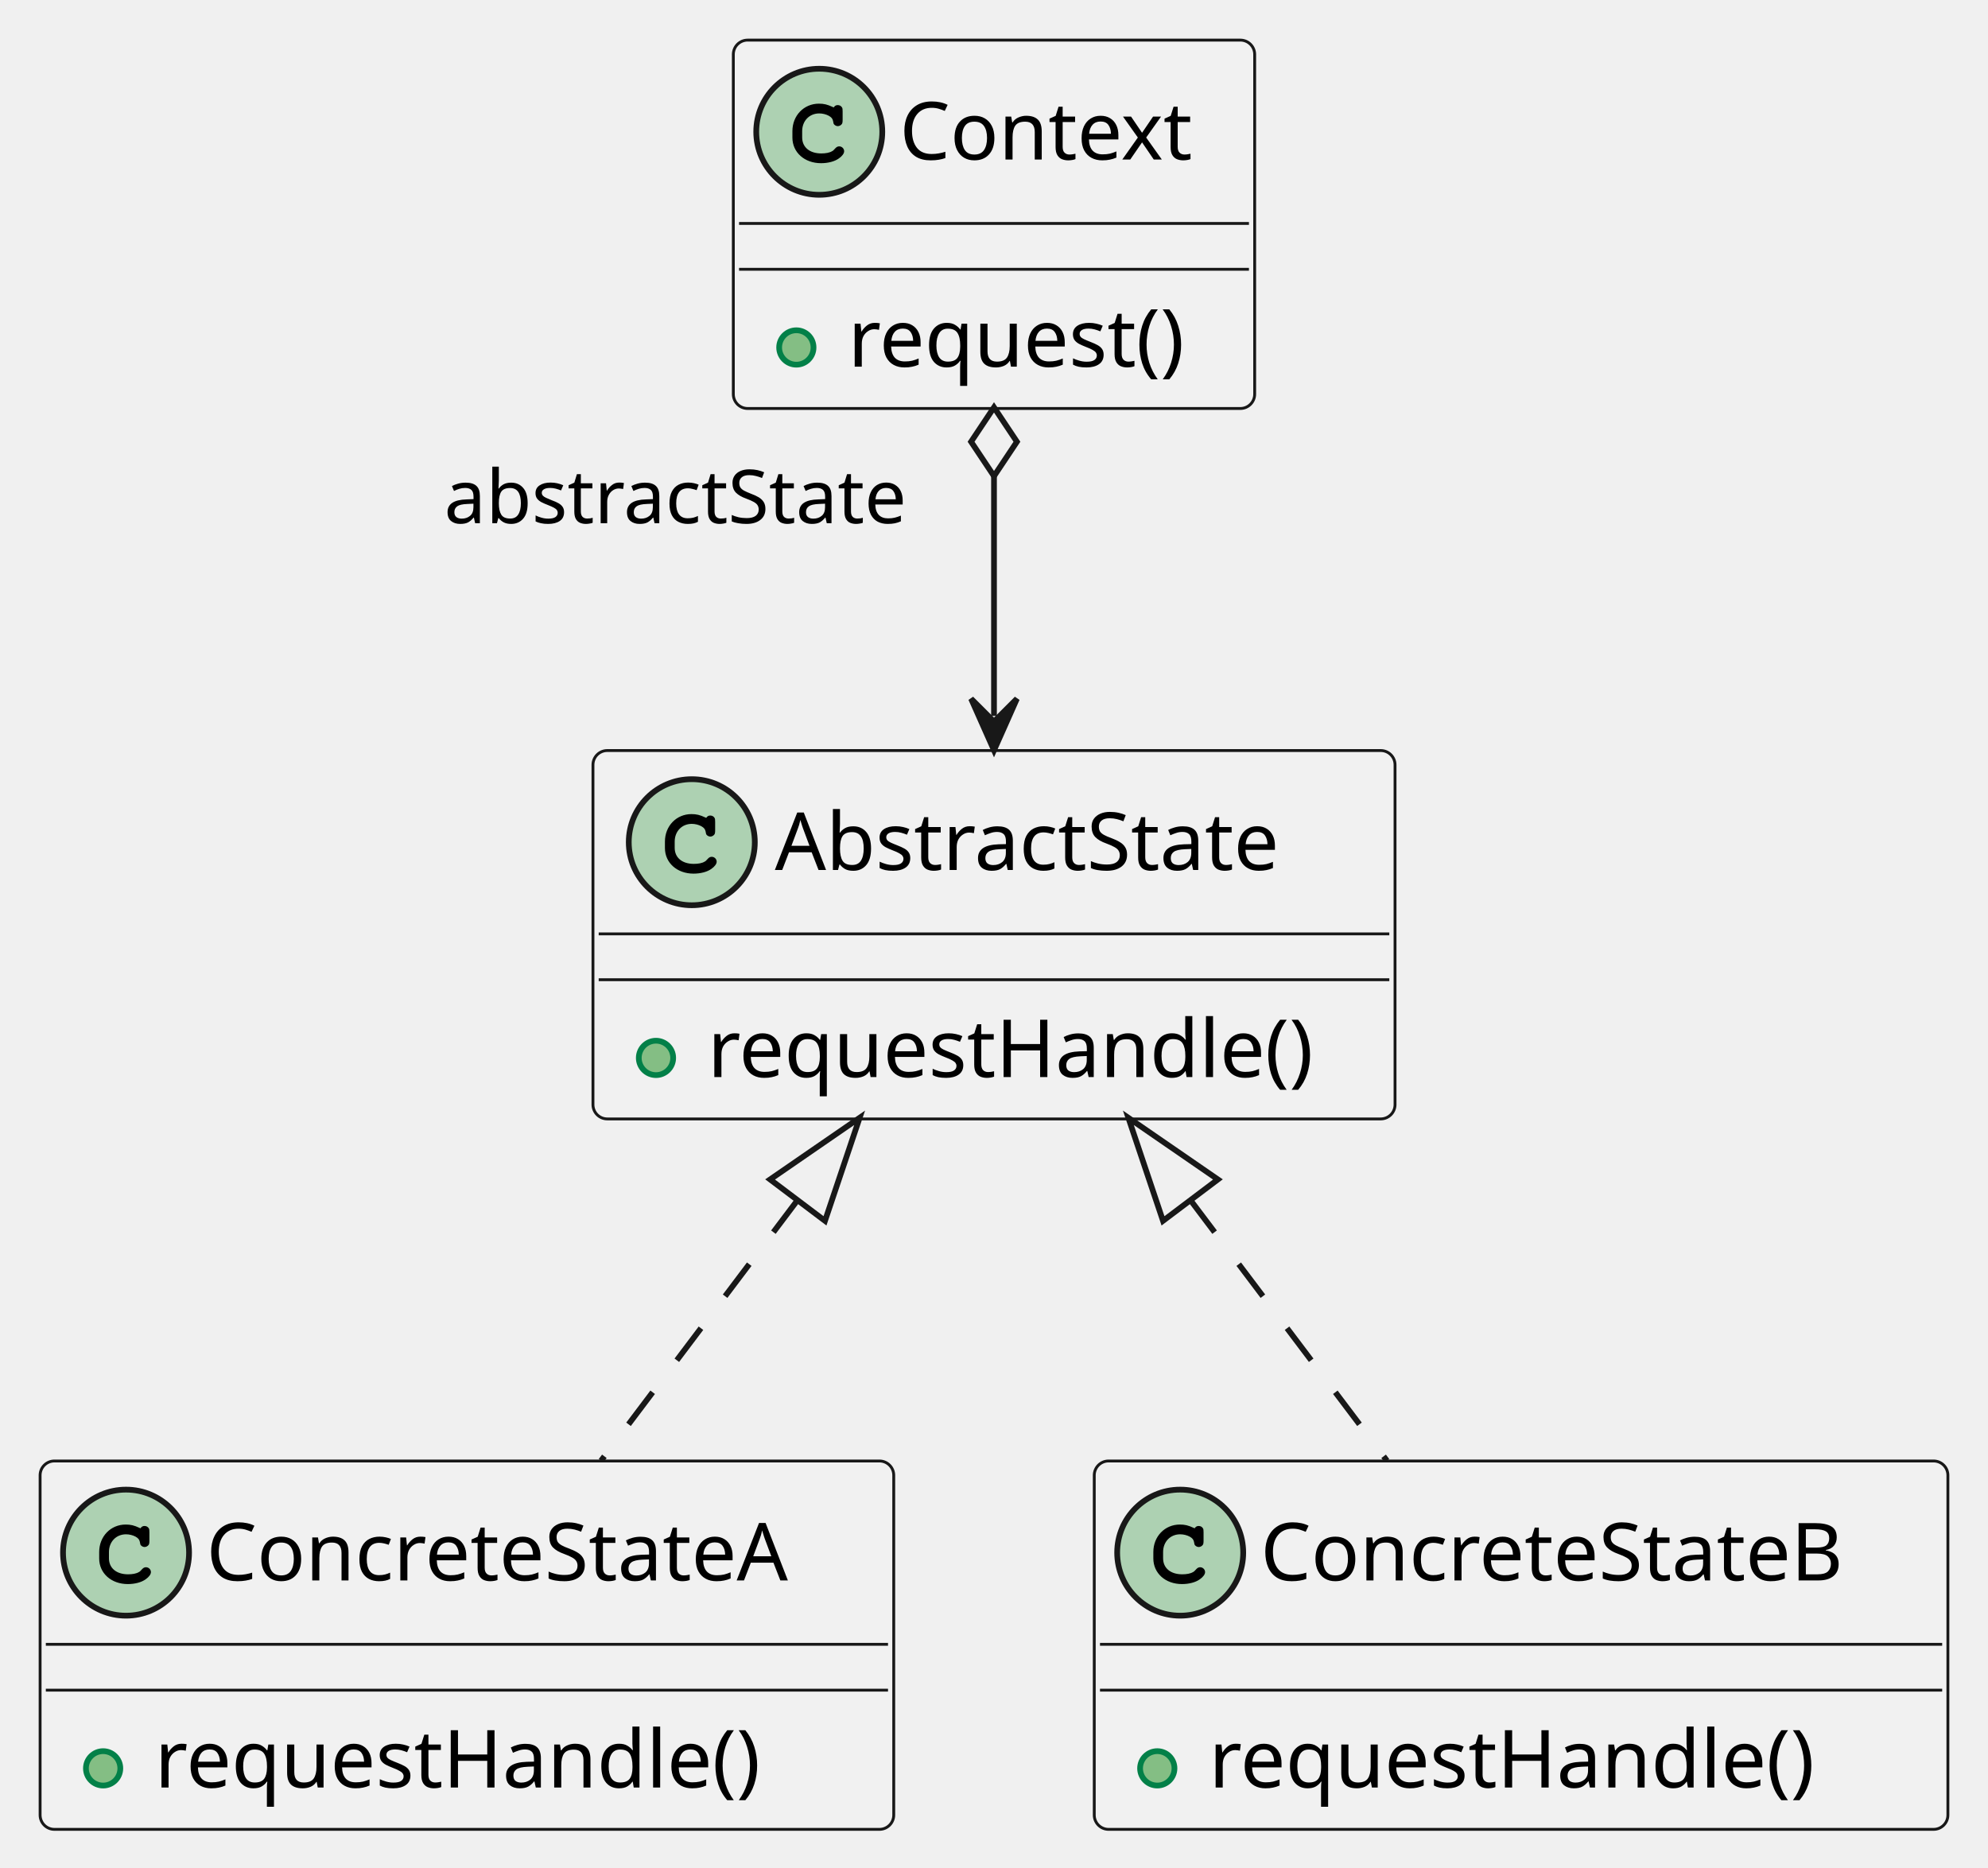
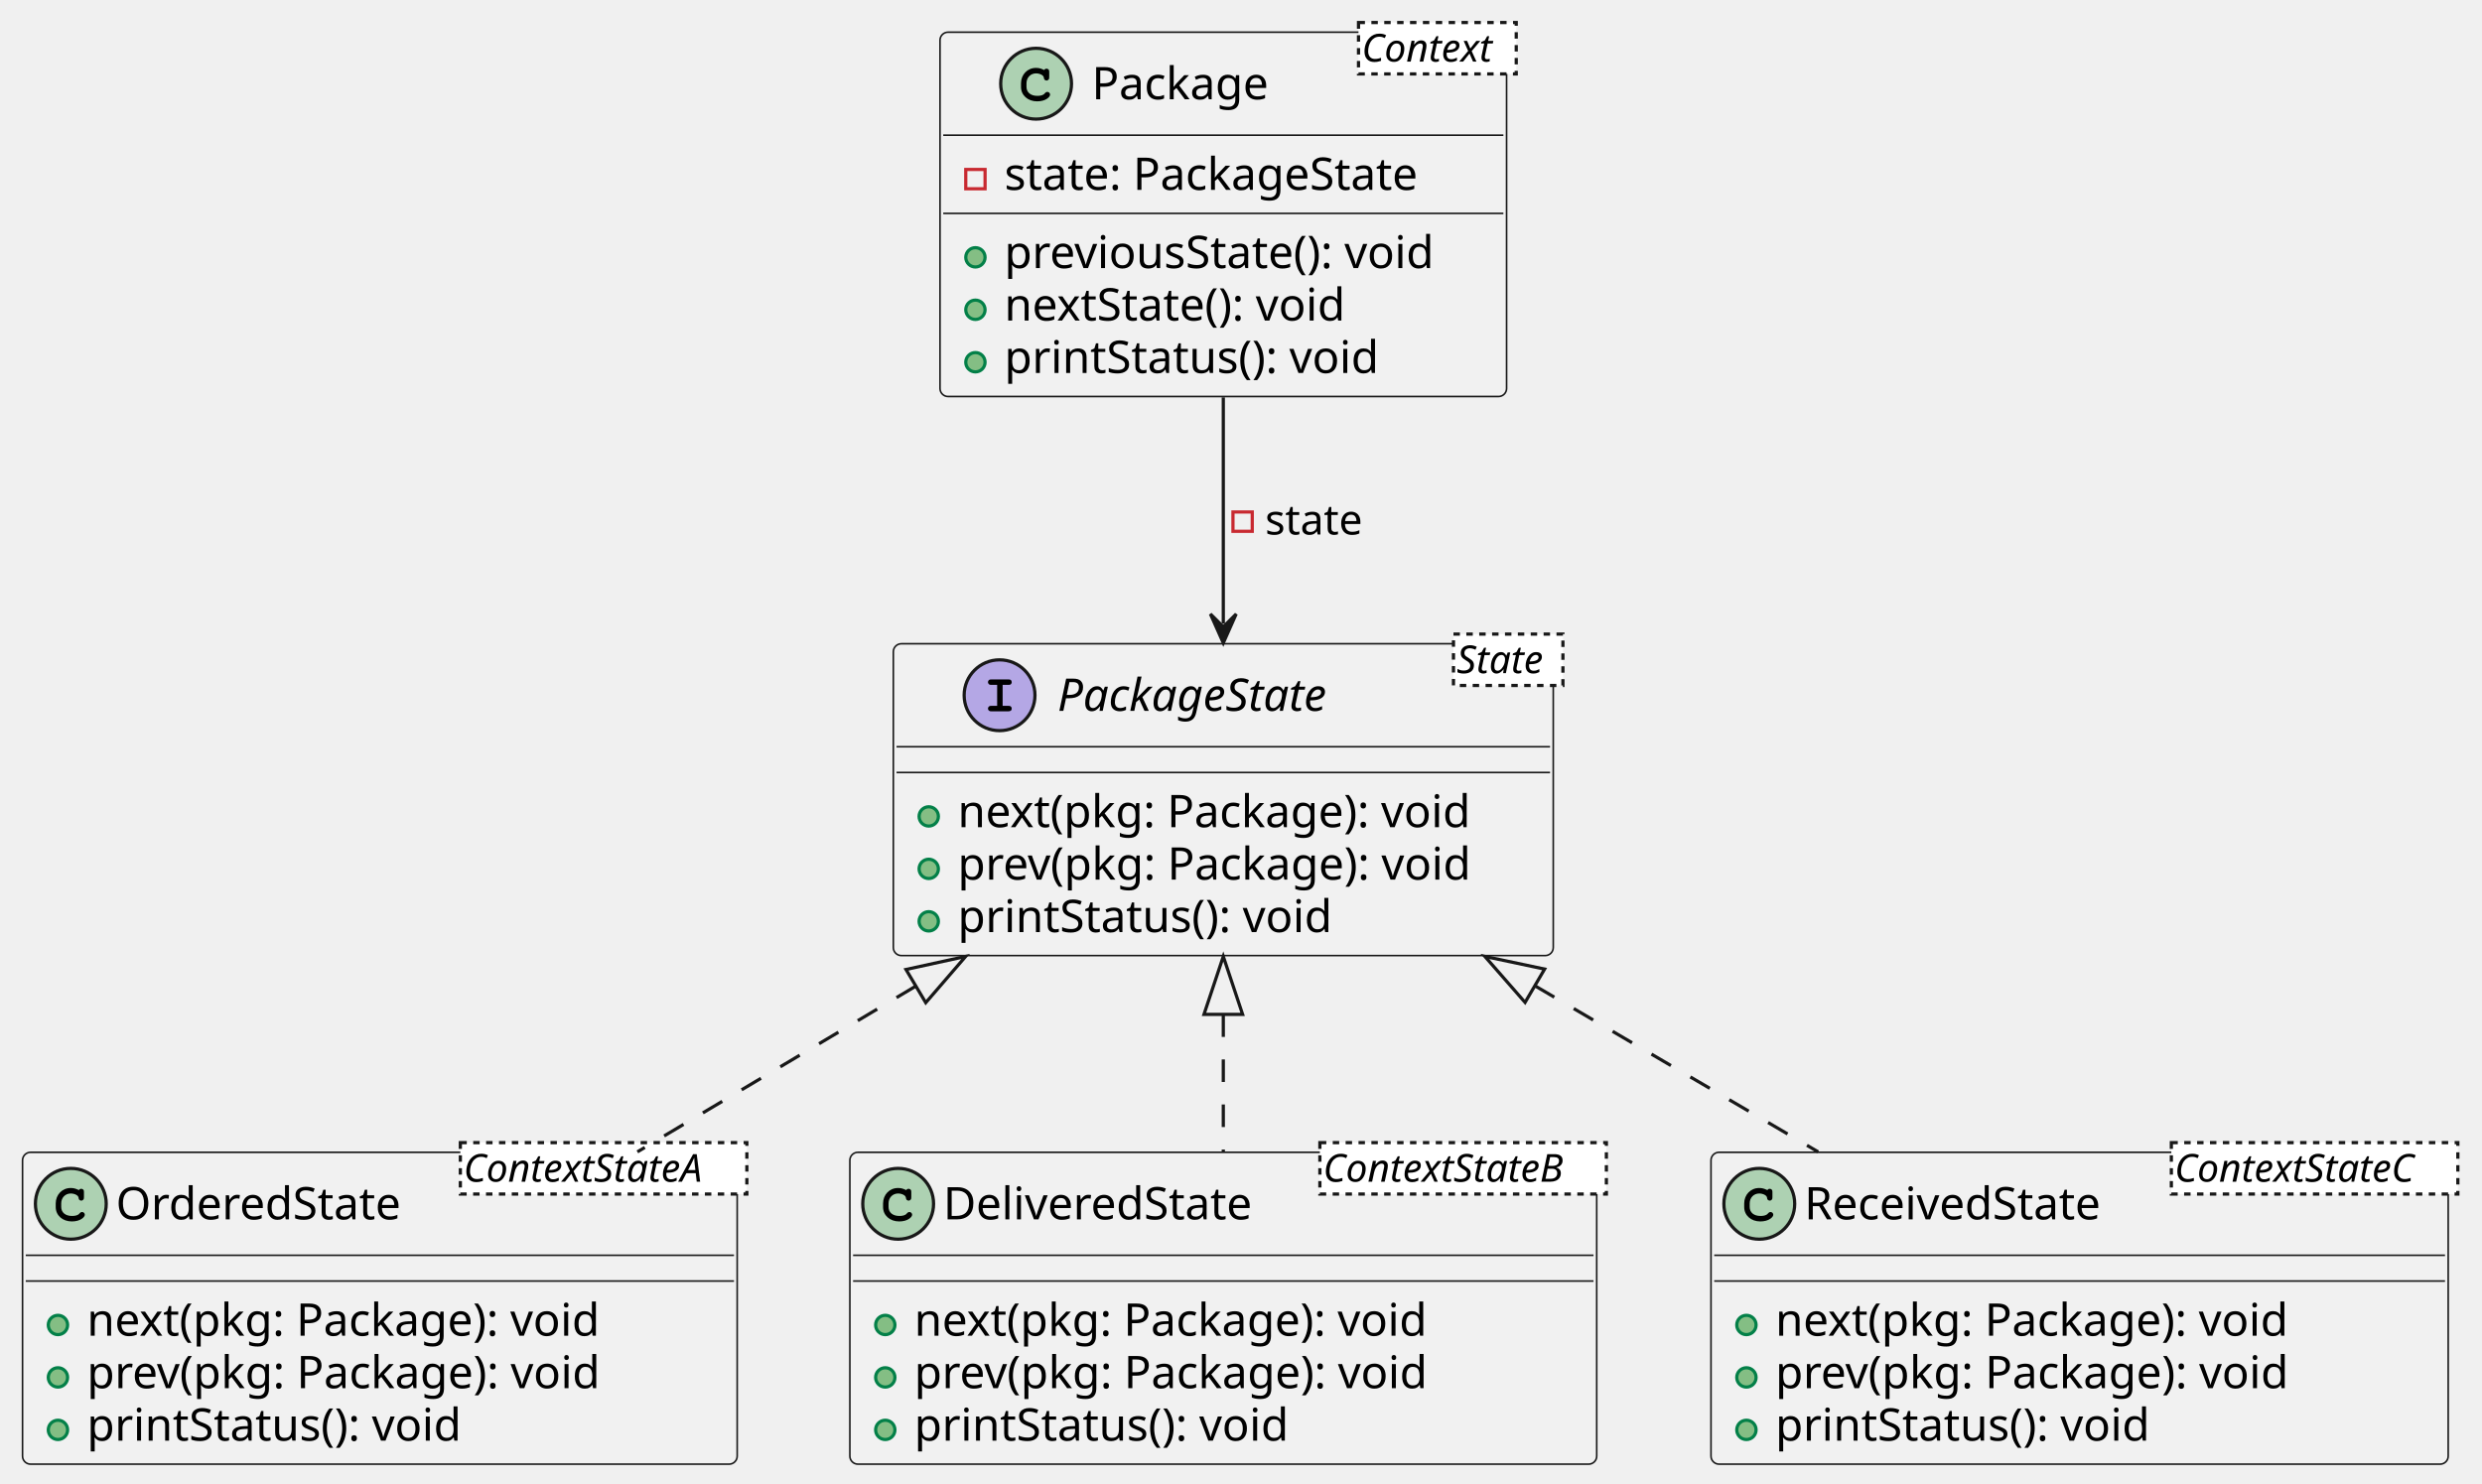
- <svg xmlns="http://www.w3.org/2000/svg" contentStyleType="text/css" height="326px" preserveAspectRatio="none" style="width:347px;height:326px;background:#FFFFFF;" version="1.1" viewBox="0 0 347 326" width="347px" zoomAndPan="magnify">
+ <svg xmlns="http://www.w3.org/2000/svg" contentStyleType="text/css" height="461px" preserveAspectRatio="none" style="width:771px;height:461px;background:#FFFFFF;" version="1.1" viewBox="0 0 771 461" width="771px" zoomAndPan="magnify">
  <defs />
  <g>
-     <g id="elem_Context">
-       <rect codeLine="1" fill="#F1F1F1" height="64.297" id="Context" rx="2.5" ry="2.5" style="stroke:#181818;stroke-width:0.5;" width="91" x="128" y="7" />
-       <ellipse cx="143" cy="23" fill="#ADD1B2" rx="11" ry="11" style="stroke:#181818;stroke-width:1.0;" />
-       <path d="M145.344,18.672 C144.406,18.234 143.812,18.094 142.938,18.094 C140.312,18.094 138.312,20.172 138.312,22.891 L138.312,24.016 C138.312,26.594 140.422,28.484 143.312,28.484 C144.531,28.484 145.688,28.188 146.438,27.641 C147.016,27.234 147.344,26.781 147.344,26.391 C147.344,25.938 146.953,25.547 146.484,25.547 C146.266,25.547 146.062,25.625 145.875,25.812 C145.422,26.297 145.422,26.297 145.234,26.391 C144.812,26.656 144.125,26.781 143.359,26.781 C141.312,26.781 140.016,25.688 140.016,23.984 L140.016,22.891 C140.016,21.109 141.266,19.797 143,19.797 C143.578,19.797 144.188,19.953 144.656,20.203 C145.141,20.484 145.312,20.703 145.406,21.109 C145.469,21.516 145.5,21.641 145.641,21.766 C145.781,21.906 146.016,22.016 146.234,22.016 C146.5,22.016 146.766,21.875 146.938,21.656 C147.047,21.5 147.078,21.312 147.078,20.891 L147.078,19.469 C147.078,19.031 147.062,18.906 146.969,18.75 C146.812,18.484 146.531,18.344 146.234,18.344 C145.938,18.344 145.734,18.438 145.516,18.75 L145.344,18.672 Z " fill="#000000" />
-       <text fill="#000000" font-family="sans-serif" font-size="14" lengthAdjust="spacing" textLength="59" x="157" y="27.847">Context</text>
-       <line style="stroke:#181818;stroke-width:0.5;" x1="129" x2="218" y1="39" y2="39" />
-       <line style="stroke:#181818;stroke-width:0.5;" x1="129" x2="218" y1="47" y2="47" />
-       <ellipse cx="139" cy="60.648" fill="#84BE84" rx="3" ry="3" style="stroke:#038048;stroke-width:1.0;" />
-       <text fill="#000000" font-family="sans-serif" font-size="14" lengthAdjust="spacing" textLength="65" x="148" y="63.995">request()</text>
+     <g id="elem_PackageState">
+       <rect codeLine="1" fill="#F1F1F1" height="96.891" id="PackageState" rx="2.5" ry="2.5" style="stroke:#181818;stroke-width:0.5;" width="205" x="277.5" y="200" />
+       <ellipse cx="310.5" cy="216" fill="#B4A7E5" rx="11" ry="11" style="stroke:#181818;stroke-width:1.0;" />
+       <path d="M311.453,212.781 L313.172,212.781 C313.562,212.781 313.75,212.75 313.875,212.672 C314.141,212.516 314.281,212.234 314.281,211.938 C314.281,211.672 314.172,211.406 313.938,211.234 C313.766,211.125 313.625,211.094 313.172,211.094 L308.031,211.094 C307.594,211.094 307.469,211.109 307.312,211.203 C307.062,211.359 306.906,211.656 306.906,211.938 C306.906,212.219 307.047,212.469 307.266,212.641 C307.422,212.75 307.609,212.781 308.031,212.781 L309.75,212.781 L309.75,219.297 L308.031,219.297 C307.594,219.297 307.469,219.312 307.312,219.422 C307.062,219.578 306.906,219.859 306.906,220.156 C306.906,220.406 307.047,220.672 307.266,220.828 C307.422,220.953 307.625,221 308.031,221 L313.172,221 C313.922,221 314.281,220.719 314.281,220.156 C314.281,219.875 314.172,219.625 313.938,219.453 C313.766,219.328 313.625,219.297 313.172,219.297 L311.453,219.297 L311.453,212.781 Z " fill="#000000" />
+       <text fill="#000000" font-family="sans-serif" font-size="14" font-style="italic" lengthAdjust="spacing" textLength="97" x="328.5" y="220.847">PackageState</text>
+       <rect fill="#FFFFFF" height="15.969" style="stroke:#181818;stroke-width:1.0;stroke-dasharray:2.0,2.0;" width="34" x="451.5" y="197" />
+       <text fill="#000000" font-family="sans-serif" font-size="12" font-style="italic" lengthAdjust="spacing" textLength="32" x="452.5" y="209.139">State</text>
+       <line style="stroke:#181818;stroke-width:0.5;" x1="278.5" x2="481.5" y1="232" y2="232" />
+       <line style="stroke:#181818;stroke-width:0.5;" x1="278.5" x2="481.5" y1="240" y2="240" />
+       <ellipse cx="288.5" cy="253.648" fill="#84BE84" rx="3" ry="3" style="stroke:#038048;stroke-width:1.0;" />
+       <text fill="#000000" font-family="sans-serif" font-size="14" lengthAdjust="spacing" textLength="179" x="297.5" y="256.995">next(pkg: Package): void</text>
+       <ellipse cx="288.5" cy="269.945" fill="#84BE84" rx="3" ry="3" style="stroke:#038048;stroke-width:1.0;" />
+       <text fill="#000000" font-family="sans-serif" font-size="14" lengthAdjust="spacing" textLength="179" x="297.5" y="273.292">prev(pkg: Package): void</text>
+       <ellipse cx="288.5" cy="286.242" fill="#84BE84" rx="3" ry="3" style="stroke:#038048;stroke-width:1.0;" />
+       <text fill="#000000" font-family="sans-serif" font-size="14" lengthAdjust="spacing" textLength="131" x="297.5" y="289.589">printStatus(): void</text>
    </g>
-     <g id="elem_AbstractState">
-       <rect codeLine="5" fill="#F1F1F1" height="64.297" id="AbstractState" rx="2.5" ry="2.5" style="stroke:#181818;stroke-width:0.5;" width="140" x="103.5" y="131" />
-       <ellipse cx="120.75" cy="147" fill="#ADD1B2" rx="11" ry="11" style="stroke:#181818;stroke-width:1.0;" />
-       <path d="M123.094,142.672 C122.156,142.234 121.562,142.094 120.688,142.094 C118.062,142.094 116.062,144.172 116.062,146.891 L116.062,148.016 C116.062,150.594 118.172,152.484 121.062,152.484 C122.281,152.484 123.438,152.188 124.188,151.641 C124.766,151.234 125.094,150.781 125.094,150.391 C125.094,149.938 124.703,149.547 124.234,149.547 C124.016,149.547 123.812,149.625 123.625,149.812 C123.172,150.297 123.172,150.297 122.984,150.391 C122.562,150.656 121.875,150.781 121.109,150.781 C119.062,150.781 117.766,149.688 117.766,147.984 L117.766,146.891 C117.766,145.109 119.016,143.797 120.75,143.797 C121.328,143.797 121.938,143.953 122.406,144.203 C122.891,144.484 123.062,144.703 123.156,145.109 C123.219,145.516 123.25,145.641 123.391,145.766 C123.531,145.906 123.766,146.016 123.984,146.016 C124.25,146.016 124.516,145.875 124.688,145.656 C124.797,145.5 124.828,145.312 124.828,144.891 L124.828,143.469 C124.828,143.031 124.812,142.906 124.719,142.75 C124.562,142.484 124.281,142.344 123.984,142.344 C123.688,142.344 123.484,142.438 123.266,142.75 L123.094,142.672 Z " fill="#000000" />
-       <text fill="#000000" font-family="sans-serif" font-size="14" lengthAdjust="spacing" textLength="103" x="135.25" y="151.847">AbstractState</text>
-       <line style="stroke:#181818;stroke-width:0.5;" x1="104.5" x2="242.5" y1="163" y2="163" />
-       <line style="stroke:#181818;stroke-width:0.5;" x1="104.5" x2="242.5" y1="171" y2="171" />
-       <ellipse cx="114.5" cy="184.648" fill="#84BE84" rx="3" ry="3" style="stroke:#038048;stroke-width:1.0;" />
-       <text fill="#000000" font-family="sans-serif" font-size="14" lengthAdjust="spacing" textLength="114" x="123.5" y="187.995">requestHandle()</text>
+     <g id="elem_Package">
+       <rect codeLine="7" fill="#F1F1F1" height="113.188" id="Package" rx="2.5" ry="2.5" style="stroke:#181818;stroke-width:0.5;" width="176" x="292" y="10" />
+       <ellipse cx="321.85" cy="26" fill="#ADD1B2" rx="11" ry="11" style="stroke:#181818;stroke-width:1.0;" />
+       <path d="M324.194,21.672 C323.256,21.234 322.663,21.094 321.788,21.094 C319.163,21.094 317.163,23.172 317.163,25.891 L317.163,27.016 C317.163,29.594 319.272,31.484 322.163,31.484 C323.381,31.484 324.538,31.188 325.288,30.641 C325.866,30.234 326.194,29.781 326.194,29.391 C326.194,28.938 325.803,28.547 325.334,28.547 C325.116,28.547 324.913,28.625 324.725,28.812 C324.272,29.297 324.272,29.297 324.084,29.391 C323.663,29.656 322.975,29.781 322.209,29.781 C320.163,29.781 318.866,28.688 318.866,26.984 L318.866,25.891 C318.866,24.109 320.116,22.797 321.85,22.797 C322.428,22.797 323.038,22.953 323.506,23.203 C323.991,23.484 324.163,23.703 324.256,24.109 C324.319,24.516 324.35,24.641 324.491,24.766 C324.631,24.906 324.866,25.016 325.084,25.016 C325.35,25.016 325.616,24.875 325.788,24.656 C325.897,24.5 325.928,24.312 325.928,23.891 L325.928,22.469 C325.928,22.031 325.913,21.906 325.819,21.75 C325.663,21.484 325.381,21.344 325.084,21.344 C324.788,21.344 324.584,21.438 324.366,21.75 L324.194,21.672 Z " fill="#000000" />
+       <text fill="#000000" font-family="sans-serif" font-size="14" lengthAdjust="spacing" textLength="60" x="339.15" y="30.847">Package</text>
+       <rect fill="#FFFFFF" height="15.969" style="stroke:#181818;stroke-width:1.0;stroke-dasharray:2.0,2.0;" width="49" x="422" y="7" />
+       <text fill="#000000" font-family="sans-serif" font-size="12" font-style="italic" lengthAdjust="spacing" textLength="47" x="423" y="19.139">Context</text>
+       <line style="stroke:#181818;stroke-width:0.5;" x1="293" x2="467" y1="42" y2="42" />
+       <rect fill="none" height="6" style="stroke:#C82930;stroke-width:1.0;" width="6" x="300" y="52.648" />
+       <text fill="#000000" font-family="sans-serif" font-size="14" lengthAdjust="spacing" textLength="147" x="312" y="58.995">state: PackageState</text>
+       <line style="stroke:#181818;stroke-width:0.5;" x1="293" x2="467" y1="66.297" y2="66.297" />
+       <ellipse cx="303" cy="79.945" fill="#84BE84" rx="3" ry="3" style="stroke:#038048;stroke-width:1.0;" />
+       <text fill="#000000" font-family="sans-serif" font-size="14" lengthAdjust="spacing" textLength="150" x="312" y="83.292">previousState(): void</text>
+       <ellipse cx="303" cy="96.242" fill="#84BE84" rx="3" ry="3" style="stroke:#038048;stroke-width:1.0;" />
+       <text fill="#000000" font-family="sans-serif" font-size="14" lengthAdjust="spacing" textLength="122" x="312" y="99.589">nextState(): void</text>
+       <ellipse cx="303" cy="112.539" fill="#84BE84" rx="3" ry="3" style="stroke:#038048;stroke-width:1.0;" />
+       <text fill="#000000" font-family="sans-serif" font-size="14" lengthAdjust="spacing" textLength="131" x="312" y="115.886">printStatus(): void</text>
    </g>
-     <g id="elem_ConcreteStateA">
-       <rect codeLine="9" fill="#F1F1F1" height="64.297" id="ConcreteStateA" rx="2.5" ry="2.5" style="stroke:#181818;stroke-width:0.5;" width="149" x="7" y="255" />
-       <ellipse cx="22" cy="271" fill="#ADD1B2" rx="11" ry="11" style="stroke:#181818;stroke-width:1.0;" />
-       <path d="M24.344,266.672 C23.406,266.234 22.812,266.094 21.938,266.094 C19.312,266.094 17.312,268.172 17.312,270.891 L17.312,272.016 C17.312,274.594 19.422,276.484 22.312,276.484 C23.531,276.484 24.688,276.188 25.438,275.641 C26.016,275.234 26.344,274.781 26.344,274.391 C26.344,273.938 25.953,273.547 25.484,273.547 C25.266,273.547 25.062,273.625 24.875,273.812 C24.422,274.297 24.422,274.297 24.234,274.391 C23.812,274.656 23.125,274.781 22.359,274.781 C20.312,274.781 19.016,273.688 19.016,271.984 L19.016,270.891 C19.016,269.109 20.266,267.797 22,267.797 C22.578,267.797 23.188,267.953 23.656,268.203 C24.141,268.484 24.312,268.703 24.406,269.109 C24.469,269.516 24.5,269.641 24.641,269.766 C24.781,269.906 25.016,270.016 25.234,270.016 C25.5,270.016 25.766,269.875 25.938,269.656 C26.047,269.5 26.078,269.312 26.078,268.891 L26.078,267.469 C26.078,267.031 26.062,266.906 25.969,266.75 C25.812,266.484 25.531,266.344 25.234,266.344 C24.938,266.344 24.734,266.438 24.516,266.75 L24.344,266.672 Z " fill="#000000" />
-       <text fill="#000000" font-family="sans-serif" font-size="14" lengthAdjust="spacing" textLength="117" x="36" y="275.847">ConcreteStateA</text>
-       <line style="stroke:#181818;stroke-width:0.5;" x1="8" x2="155" y1="287" y2="287" />
-       <line style="stroke:#181818;stroke-width:0.5;" x1="8" x2="155" y1="295" y2="295" />
-       <ellipse cx="18" cy="308.648" fill="#84BE84" rx="3" ry="3" style="stroke:#038048;stroke-width:1.0;" />
-       <text fill="#000000" font-family="sans-serif" font-size="14" lengthAdjust="spacing" textLength="114" x="27" y="311.995">requestHandle()</text>
+     <g id="elem_OrderedState">
+       <rect codeLine="14" fill="#F1F1F1" height="96.891" id="OrderedState" rx="2.5" ry="2.5" style="stroke:#181818;stroke-width:0.5;" width="222" x="7" y="358" />
+       <ellipse cx="22" cy="374" fill="#ADD1B2" rx="11" ry="11" style="stroke:#181818;stroke-width:1.0;" />
+       <path d="M24.344,369.672 C23.406,369.234 22.812,369.094 21.938,369.094 C19.312,369.094 17.312,371.172 17.312,373.891 L17.312,375.016 C17.312,377.594 19.422,379.484 22.312,379.484 C23.531,379.484 24.688,379.188 25.438,378.641 C26.016,378.234 26.344,377.781 26.344,377.391 C26.344,376.938 25.953,376.547 25.484,376.547 C25.266,376.547 25.062,376.625 24.875,376.812 C24.422,377.297 24.422,377.297 24.234,377.391 C23.812,377.656 23.125,377.781 22.359,377.781 C20.312,377.781 19.016,376.688 19.016,374.984 L19.016,373.891 C19.016,372.109 20.266,370.797 22,370.797 C22.578,370.797 23.188,370.953 23.656,371.203 C24.141,371.484 24.312,371.703 24.406,372.109 C24.469,372.516 24.5,372.641 24.641,372.766 C24.781,372.906 25.016,373.016 25.234,373.016 C25.5,373.016 25.766,372.875 25.938,372.656 C26.047,372.5 26.078,372.312 26.078,371.891 L26.078,370.469 C26.078,370.031 26.062,369.906 25.969,369.75 C25.812,369.484 25.531,369.344 25.234,369.344 C24.938,369.344 24.734,369.438 24.516,369.75 L24.344,369.672 Z " fill="#000000" />
+       <text fill="#000000" font-family="sans-serif" font-size="14" lengthAdjust="spacing" textLength="99" x="36" y="378.847">OrderedState</text>
+       <rect fill="#FFFFFF" height="15.969" style="stroke:#181818;stroke-width:1.0;stroke-dasharray:2.0,2.0;" width="89" x="143" y="355" />
+       <text fill="#000000" font-family="sans-serif" font-size="12" font-style="italic" lengthAdjust="spacing" textLength="87" x="144" y="367.139">ContextStateA</text>
+       <line style="stroke:#181818;stroke-width:0.5;" x1="8" x2="228" y1="390" y2="390" />
+       <line style="stroke:#181818;stroke-width:0.5;" x1="8" x2="228" y1="398" y2="398" />
+       <ellipse cx="18" cy="411.648" fill="#84BE84" rx="3" ry="3" style="stroke:#038048;stroke-width:1.0;" />
+       <text fill="#000000" font-family="sans-serif" font-size="14" lengthAdjust="spacing" textLength="179" x="27" y="414.995">next(pkg: Package): void</text>
+       <ellipse cx="18" cy="427.945" fill="#84BE84" rx="3" ry="3" style="stroke:#038048;stroke-width:1.0;" />
+       <text fill="#000000" font-family="sans-serif" font-size="14" lengthAdjust="spacing" textLength="179" x="27" y="431.292">prev(pkg: Package): void</text>
+       <ellipse cx="18" cy="444.242" fill="#84BE84" rx="3" ry="3" style="stroke:#038048;stroke-width:1.0;" />
+       <text fill="#000000" font-family="sans-serif" font-size="14" lengthAdjust="spacing" textLength="131" x="27" y="447.589">printStatus(): void</text>
    </g>
-     <g id="elem_ConcreteStateB">
-       <rect codeLine="13" fill="#F1F1F1" height="64.297" id="ConcreteStateB" rx="2.5" ry="2.5" style="stroke:#181818;stroke-width:0.5;" width="149" x="191" y="255" />
-       <ellipse cx="206" cy="271" fill="#ADD1B2" rx="11" ry="11" style="stroke:#181818;stroke-width:1.0;" />
-       <path d="M208.344,266.672 C207.406,266.234 206.812,266.094 205.938,266.094 C203.312,266.094 201.312,268.172 201.312,270.891 L201.312,272.016 C201.312,274.594 203.422,276.484 206.312,276.484 C207.531,276.484 208.688,276.188 209.438,275.641 C210.016,275.234 210.344,274.781 210.344,274.391 C210.344,273.938 209.953,273.547 209.484,273.547 C209.266,273.547 209.062,273.625 208.875,273.812 C208.422,274.297 208.422,274.297 208.234,274.391 C207.812,274.656 207.125,274.781 206.359,274.781 C204.312,274.781 203.016,273.688 203.016,271.984 L203.016,270.891 C203.016,269.109 204.266,267.797 206,267.797 C206.578,267.797 207.188,267.953 207.656,268.203 C208.141,268.484 208.312,268.703 208.406,269.109 C208.469,269.516 208.5,269.641 208.641,269.766 C208.781,269.906 209.016,270.016 209.234,270.016 C209.5,270.016 209.766,269.875 209.938,269.656 C210.047,269.5 210.078,269.312 210.078,268.891 L210.078,267.469 C210.078,267.031 210.062,266.906 209.969,266.75 C209.812,266.484 209.531,266.344 209.234,266.344 C208.938,266.344 208.734,266.438 208.516,266.75 L208.344,266.672 Z " fill="#000000" />
-       <text fill="#000000" font-family="sans-serif" font-size="14" lengthAdjust="spacing" textLength="117" x="220" y="275.847">ConcreteStateB</text>
-       <line style="stroke:#181818;stroke-width:0.5;" x1="192" x2="339" y1="287" y2="287" />
-       <line style="stroke:#181818;stroke-width:0.5;" x1="192" x2="339" y1="295" y2="295" />
-       <ellipse cx="202" cy="308.648" fill="#84BE84" rx="3" ry="3" style="stroke:#038048;stroke-width:1.0;" />
-       <text fill="#000000" font-family="sans-serif" font-size="14" lengthAdjust="spacing" textLength="114" x="211" y="311.995">requestHandle()</text>
+     <g id="elem_DeliveredState">
+       <rect codeLine="20" fill="#F1F1F1" height="96.891" id="DeliveredState" rx="2.5" ry="2.5" style="stroke:#181818;stroke-width:0.5;" width="232" x="264" y="358" />
+       <ellipse cx="279" cy="374" fill="#ADD1B2" rx="11" ry="11" style="stroke:#181818;stroke-width:1.0;" />
+       <path d="M281.344,369.672 C280.406,369.234 279.812,369.094 278.938,369.094 C276.312,369.094 274.312,371.172 274.312,373.891 L274.312,375.016 C274.312,377.594 276.422,379.484 279.312,379.484 C280.531,379.484 281.688,379.188 282.438,378.641 C283.016,378.234 283.344,377.781 283.344,377.391 C283.344,376.938 282.953,376.547 282.484,376.547 C282.266,376.547 282.062,376.625 281.875,376.812 C281.422,377.297 281.422,377.297 281.234,377.391 C280.812,377.656 280.125,377.781 279.359,377.781 C277.312,377.781 276.016,376.688 276.016,374.984 L276.016,373.891 C276.016,372.109 277.266,370.797 279,370.797 C279.578,370.797 280.188,370.953 280.656,371.203 C281.141,371.484 281.312,371.703 281.406,372.109 C281.469,372.516 281.5,372.641 281.641,372.766 C281.781,372.906 282.016,373.016 282.234,373.016 C282.5,373.016 282.766,372.875 282.938,372.656 C283.047,372.5 283.078,372.312 283.078,371.891 L283.078,370.469 C283.078,370.031 283.062,369.906 282.969,369.75 C282.812,369.484 282.531,369.344 282.234,369.344 C281.938,369.344 281.734,369.438 281.516,369.75 L281.344,369.672 Z " fill="#000000" />
+       <text fill="#000000" font-family="sans-serif" font-size="14" lengthAdjust="spacing" textLength="109" x="293" y="378.847">DeliveredState</text>
+       <rect fill="#FFFFFF" height="15.969" style="stroke:#181818;stroke-width:1.0;stroke-dasharray:2.0,2.0;" width="89" x="410" y="355" />
+       <text fill="#000000" font-family="sans-serif" font-size="12" font-style="italic" lengthAdjust="spacing" textLength="87" x="411" y="367.139">ContextStateB</text>
+       <line style="stroke:#181818;stroke-width:0.5;" x1="265" x2="495" y1="390" y2="390" />
+       <line style="stroke:#181818;stroke-width:0.5;" x1="265" x2="495" y1="398" y2="398" />
+       <ellipse cx="275" cy="411.648" fill="#84BE84" rx="3" ry="3" style="stroke:#038048;stroke-width:1.0;" />
+       <text fill="#000000" font-family="sans-serif" font-size="14" lengthAdjust="spacing" textLength="179" x="284" y="414.995">next(pkg: Package): void</text>
+       <ellipse cx="275" cy="427.945" fill="#84BE84" rx="3" ry="3" style="stroke:#038048;stroke-width:1.0;" />
+       <text fill="#000000" font-family="sans-serif" font-size="14" lengthAdjust="spacing" textLength="179" x="284" y="431.292">prev(pkg: Package): void</text>
+       <ellipse cx="275" cy="444.242" fill="#84BE84" rx="3" ry="3" style="stroke:#038048;stroke-width:1.0;" />
+       <text fill="#000000" font-family="sans-serif" font-size="14" lengthAdjust="spacing" textLength="131" x="284" y="447.589">printStatus(): void</text>
    </g>
-     <g id="link_Context_AbstractState">
-       <path codeLine="17" d="M173.5,83.101 C173.5,101.457 173.5,106.61 173.5,124.955 " fill="none" id="Context-AbstractState" style="stroke:#181818;stroke-width:1.0;" />
-       <polygon fill="none" points="173.5,71.101,169.5,77.101,173.5,83.101,177.5,77.101,173.5,71.101" style="stroke:#181818;stroke-width:1.0;" />
-       <polygon fill="#181818" points="173.5,130.955,177.5,121.955,173.5,125.955,169.5,121.955,173.5,130.955" style="stroke:#181818;stroke-width:1.0;" />
-       <text fill="#000000" font-family="sans-serif" font-size="13" lengthAdjust="spacing" textLength="87" x="77.528" y="91.319">abstractState</text>
+     <g id="elem_ReceivedState">
+       <rect codeLine="26" fill="#F1F1F1" height="96.891" id="ReceivedState" rx="2.5" ry="2.5" style="stroke:#181818;stroke-width:0.5;" width="229" x="531.5" y="358" />
+       <ellipse cx="546.5" cy="374" fill="#ADD1B2" rx="11" ry="11" style="stroke:#181818;stroke-width:1.0;" />
+       <path d="M548.844,369.672 C547.906,369.234 547.312,369.094 546.438,369.094 C543.812,369.094 541.812,371.172 541.812,373.891 L541.812,375.016 C541.812,377.594 543.922,379.484 546.812,379.484 C548.031,379.484 549.188,379.188 549.938,378.641 C550.516,378.234 550.844,377.781 550.844,377.391 C550.844,376.938 550.453,376.547 549.984,376.547 C549.766,376.547 549.562,376.625 549.375,376.812 C548.922,377.297 548.922,377.297 548.734,377.391 C548.312,377.656 547.625,377.781 546.859,377.781 C544.812,377.781 543.516,376.688 543.516,374.984 L543.516,373.891 C543.516,372.109 544.766,370.797 546.5,370.797 C547.078,370.797 547.688,370.953 548.156,371.203 C548.641,371.484 548.812,371.703 548.906,372.109 C548.969,372.516 549,372.641 549.141,372.766 C549.281,372.906 549.516,373.016 549.734,373.016 C550,373.016 550.266,372.875 550.438,372.656 C550.547,372.5 550.578,372.312 550.578,371.891 L550.578,370.469 C550.578,370.031 550.562,369.906 550.469,369.75 C550.312,369.484 550.031,369.344 549.734,369.344 C549.438,369.344 549.234,369.438 549.016,369.75 L548.844,369.672 Z " fill="#000000" />
+       <text fill="#000000" font-family="sans-serif" font-size="14" lengthAdjust="spacing" textLength="106" x="560.5" y="378.847">ReceivedState</text>
+       <rect fill="#FFFFFF" height="15.969" style="stroke:#181818;stroke-width:1.0;stroke-dasharray:2.0,2.0;" width="89" x="674.5" y="355" />
+       <text fill="#000000" font-family="sans-serif" font-size="12" font-style="italic" lengthAdjust="spacing" textLength="87" x="675.5" y="367.139">ContextStateC</text>
+       <line style="stroke:#181818;stroke-width:0.5;" x1="532.5" x2="759.5" y1="390" y2="390" />
+       <line style="stroke:#181818;stroke-width:0.5;" x1="532.5" x2="759.5" y1="398" y2="398" />
+       <ellipse cx="542.5" cy="411.648" fill="#84BE84" rx="3" ry="3" style="stroke:#038048;stroke-width:1.0;" />
+       <text fill="#000000" font-family="sans-serif" font-size="14" lengthAdjust="spacing" textLength="179" x="551.5" y="414.995">next(pkg: Package): void</text>
+       <ellipse cx="542.5" cy="427.945" fill="#84BE84" rx="3" ry="3" style="stroke:#038048;stroke-width:1.0;" />
+       <text fill="#000000" font-family="sans-serif" font-size="14" lengthAdjust="spacing" textLength="179" x="551.5" y="431.292">prev(pkg: Package): void</text>
+       <ellipse cx="542.5" cy="444.242" fill="#84BE84" rx="3" ry="3" style="stroke:#038048;stroke-width:1.0;" />
+       <text fill="#000000" font-family="sans-serif" font-size="14" lengthAdjust="spacing" textLength="131" x="551.5" y="447.589">printStatus(): void</text>
    </g>
-     <g id="link_AbstractState_ConcreteStateA">
-       <path codeLine="18" d="M139.209,209.473 C125.368,227.829 118.745,236.61 104.911,254.955 " fill="none" id="AbstractState-backto-ConcreteStateA" style="stroke:#181818;stroke-width:1.0;stroke-dasharray:7.0,7.0;" />
-       <polygon fill="none" points="150.046,195.101,134.418,205.861,144,213.085,150.046,195.101" style="stroke:#181818;stroke-width:1.0;" />
+     <g id="link_PackageState_OrderedState">
+       <path codeLine="32" d="M284.502,306.361 C252.147,325.625 230.344,338.608 197.993,357.87 " fill="none" id="PackageState-backto-OrderedState" style="stroke:#181818;stroke-width:1.0;stroke-dasharray:7.0,7.0;" />
+       <polygon fill="none" points="299.968,297.153,281.432,301.206,287.571,311.517,299.968,297.153" style="stroke:#181818;stroke-width:1.0;" />
    </g>
-     <g id="link_AbstractState_ConcreteStateB">
-       <path codeLine="19" d="M207.791,209.473 C221.632,227.829 228.255,236.61 242.089,254.955 " fill="none" id="AbstractState-backto-ConcreteStateB" style="stroke:#181818;stroke-width:1.0;stroke-dasharray:7.0,7.0;" />
-       <polygon fill="none" points="196.954,195.101,203,213.085,212.582,205.861,196.954,195.101" style="stroke:#181818;stroke-width:1.0;" />
+     <g id="link_PackageState_DeliveredState">
+       <path codeLine="33" d="M380,315.153 C380,334.417 380,338.608 380,357.87 " fill="none" id="PackageState-backto-DeliveredState" style="stroke:#181818;stroke-width:1.0;stroke-dasharray:7.0,7.0;" />
+       <polygon fill="none" points="380,297.153,374,315.153,386,315.153,380,297.153" style="stroke:#181818;stroke-width:1.0;" />
+     </g>
+     <g id="link_PackageState_ReceivedState">
+       <path codeLine="34" d="M476.781,306.259 C509.63,325.523 531.941,338.608 564.785,357.87 " fill="none" id="PackageState-backto-ReceivedState" style="stroke:#181818;stroke-width:1.0;stroke-dasharray:7.0,7.0;" />
+       <polygon fill="none" points="461.254,297.153,473.746,311.434,479.816,301.083,461.254,297.153" style="stroke:#181818;stroke-width:1.0;" />
+     </g>
+     <g id="link_Package_PackageState">
+       <path codeLine="35" d="M380,123.466 C380,147.925 380,170.317 380,193.76 " fill="none" id="Package-to-PackageState" style="stroke:#181818;stroke-width:1.0;" />
+       <polygon fill="#181818" points="380,199.76,384,190.76,380,194.76,376,190.76,380,199.76" style="stroke:#181818;stroke-width:1.0;" />
+       <rect fill="none" height="6" style="stroke:#C82930;stroke-width:1.0;" width="6" x="383" y="159.066" />
+       <text fill="#000000" font-family="sans-serif" font-size="13" lengthAdjust="spacing" textLength="33" x="393" y="166.067">state</text>
    </g>
  </g>
</svg>
